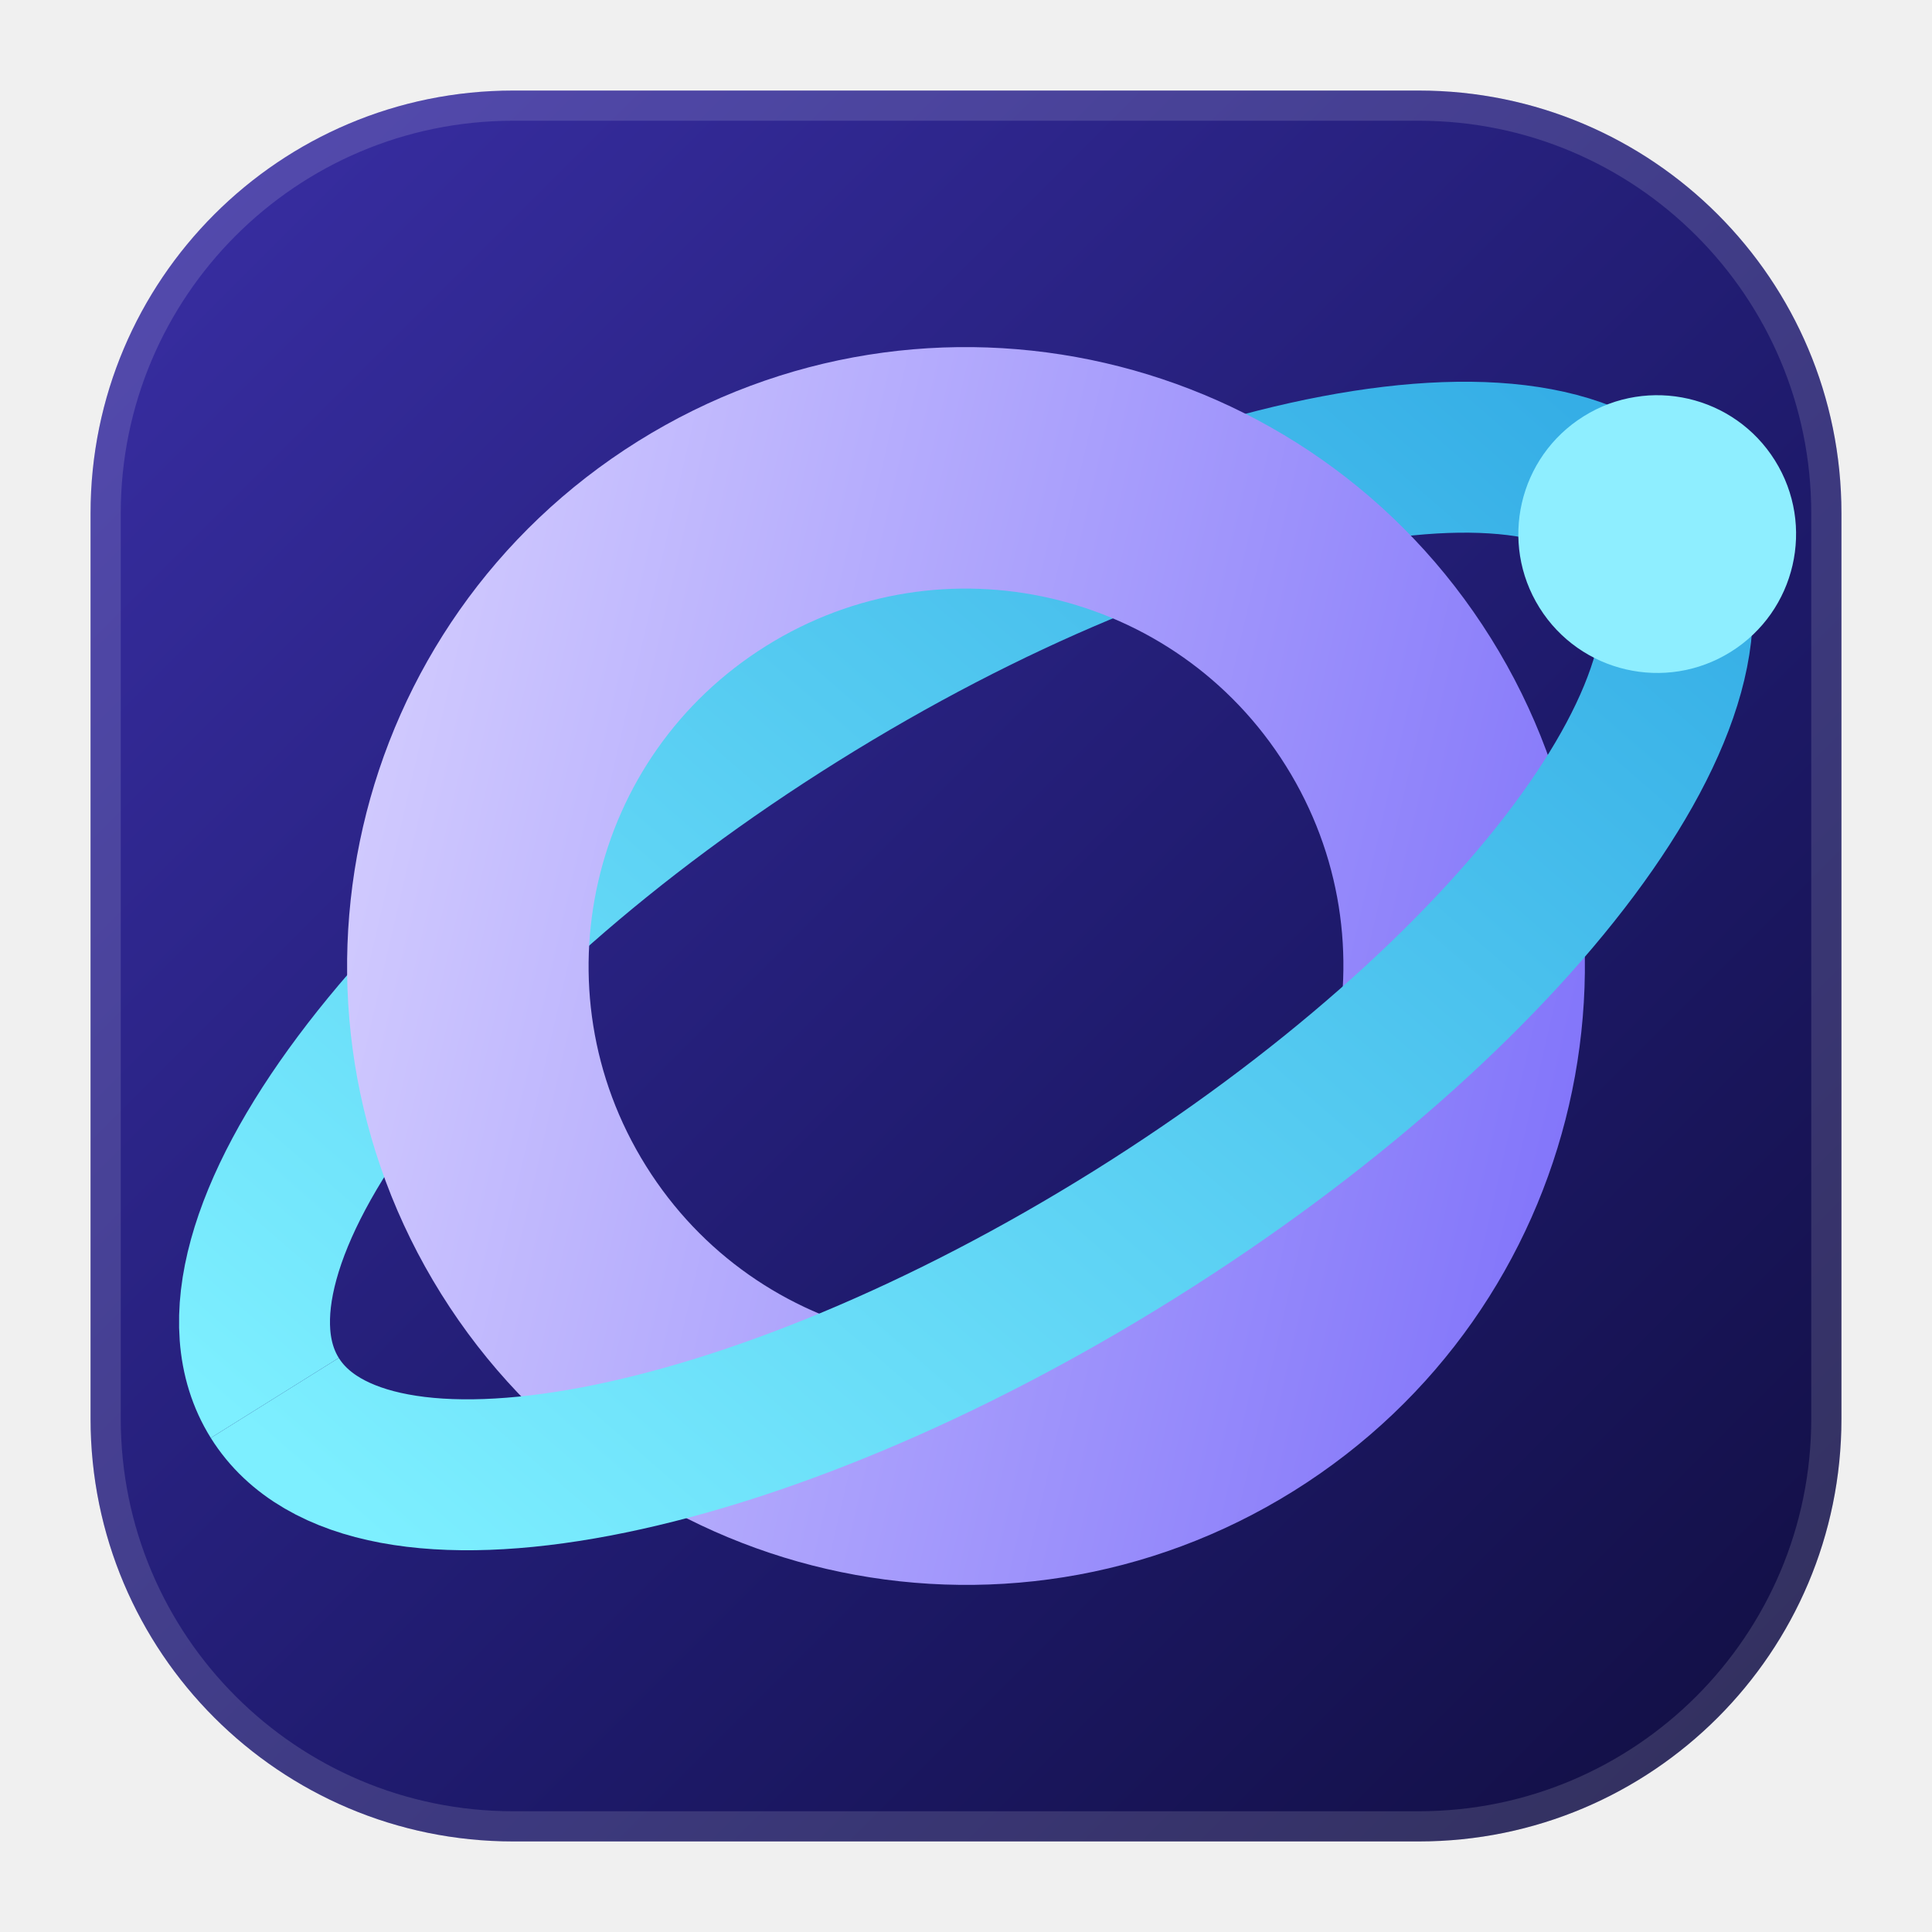
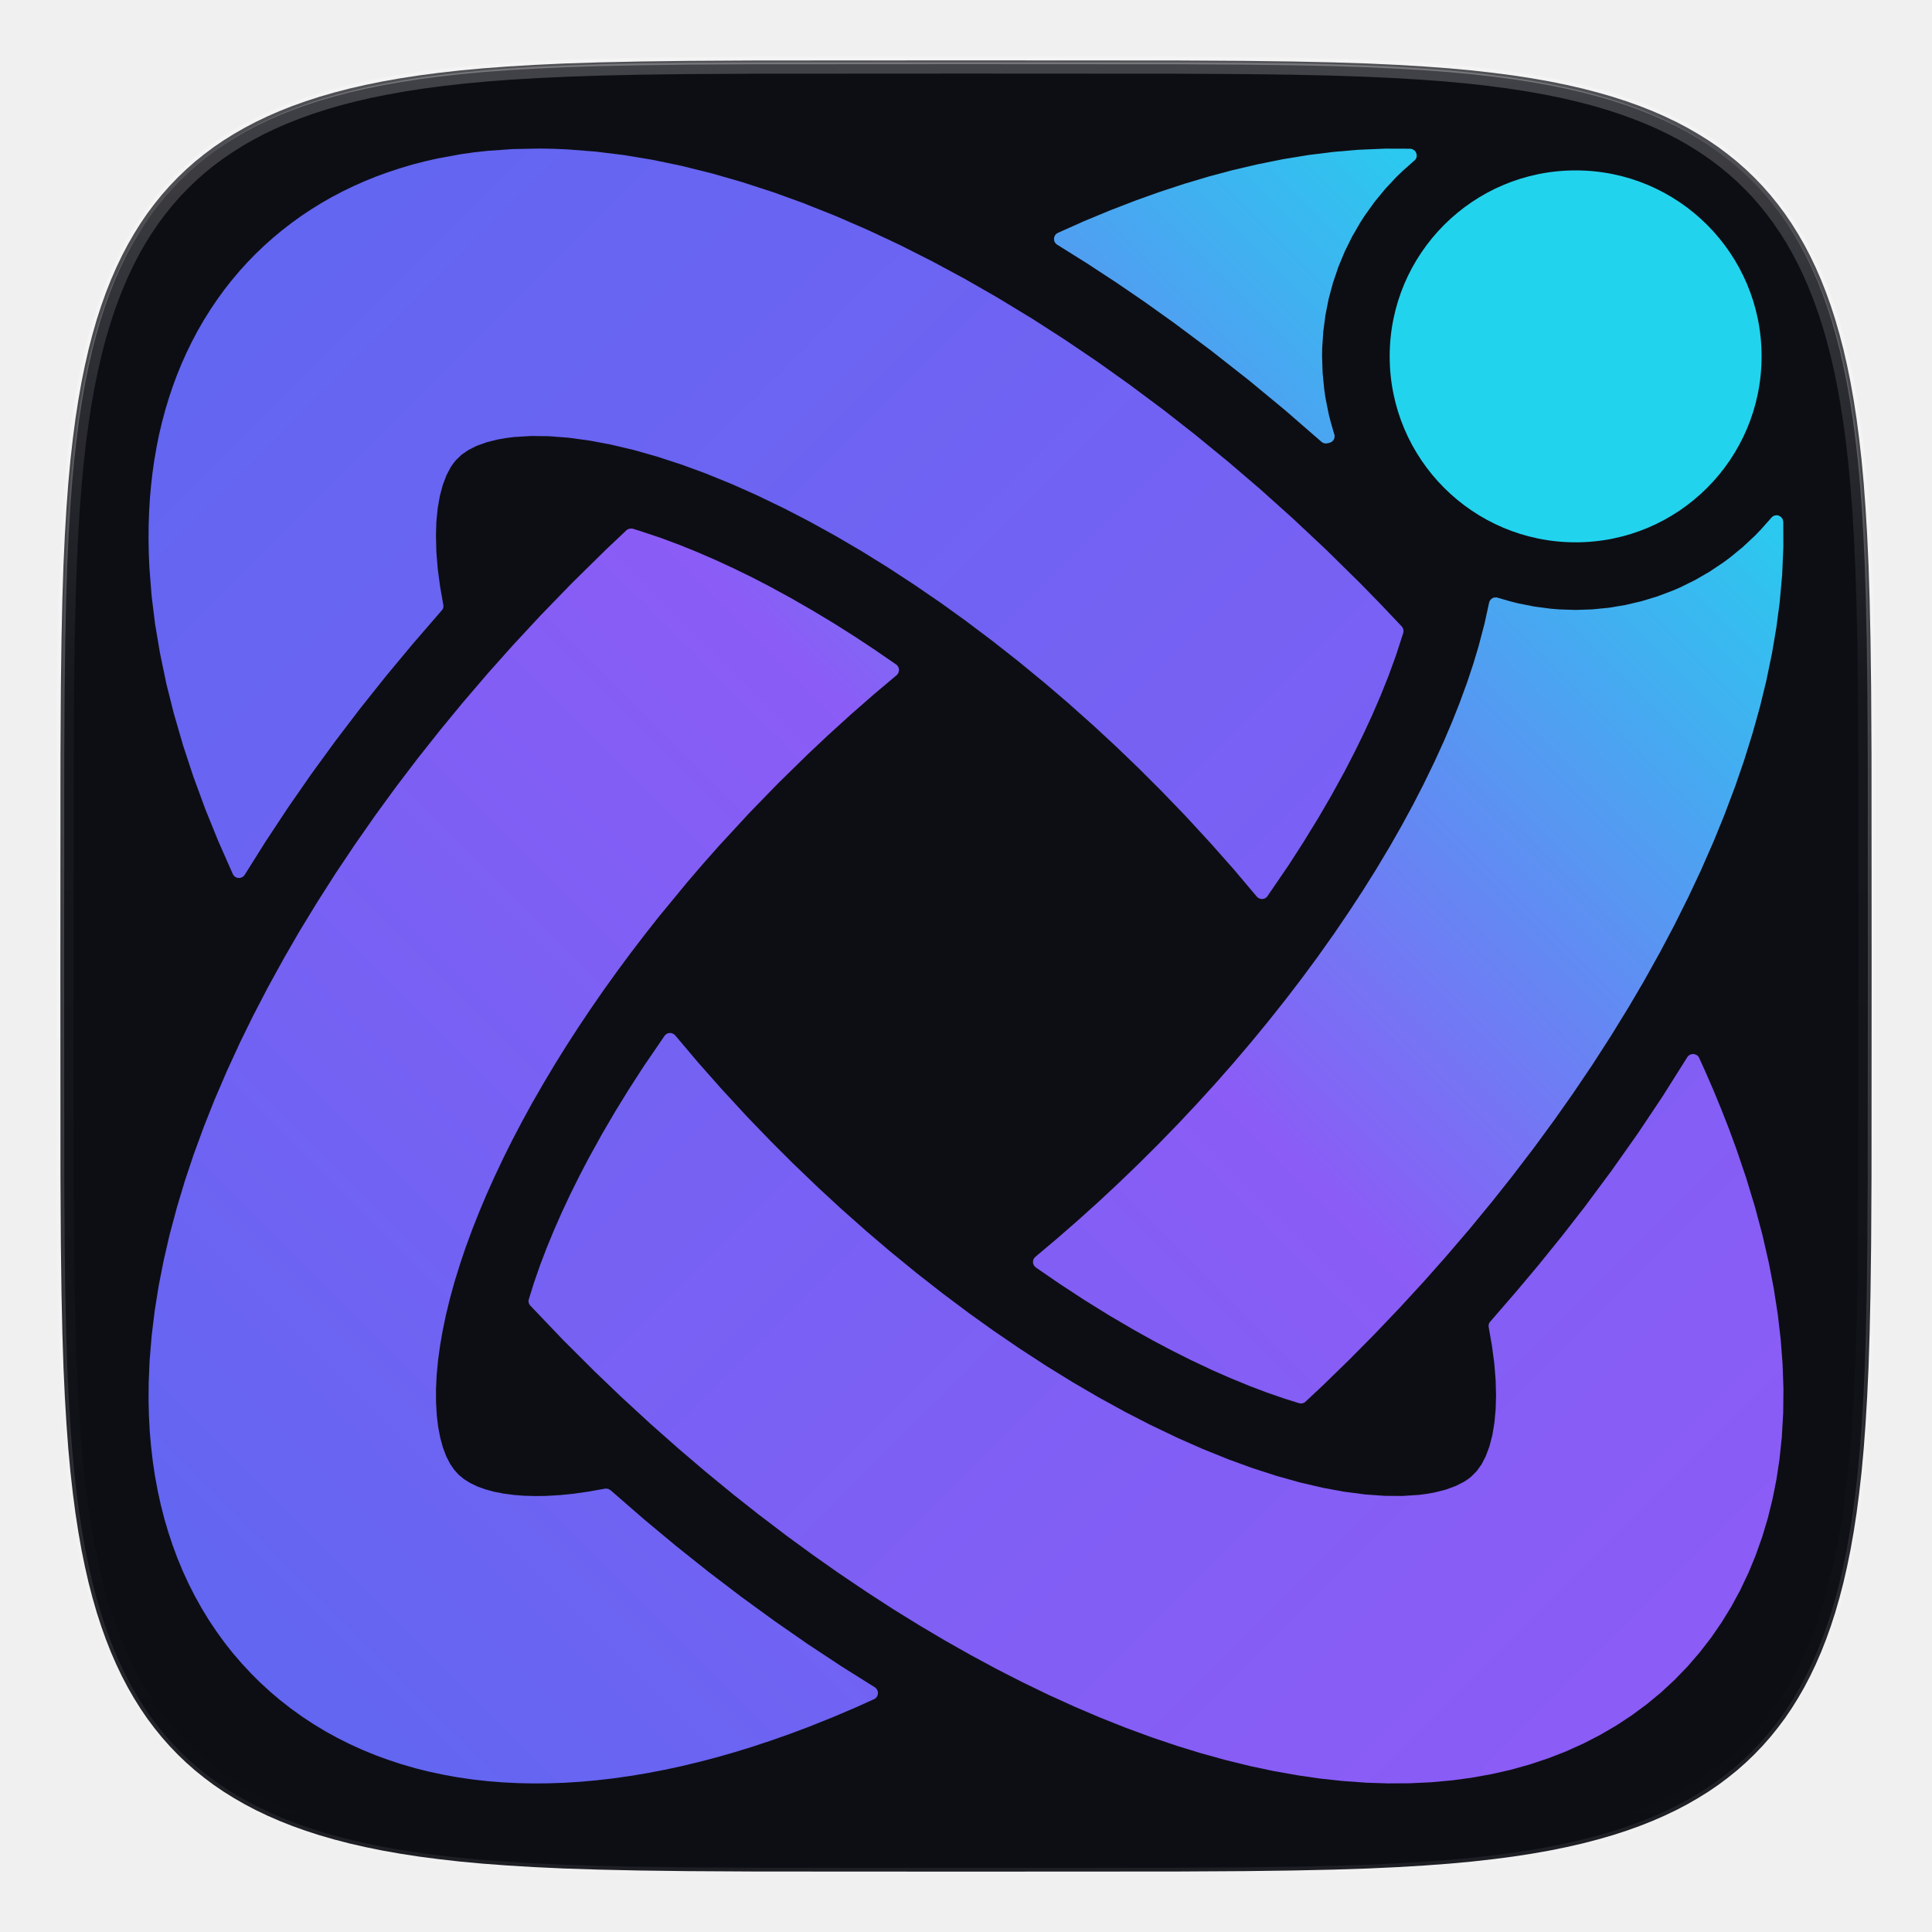
- <svg xmlns="http://www.w3.org/2000/svg" viewBox="0 0 64 64" role="img" aria-label="ORBIX (small sizes)">
+ <svg xmlns="http://www.w3.org/2000/svg" viewBox="0 0 512 512" width="512" height="512">
  <defs>
-     <linearGradient id="lt" x1="3" y1="3" x2="61" y2="61" gradientUnits="userSpaceOnUse">
-       <stop offset="0" stop-color="#3a2fa6" />
-       <stop offset=".6" stop-color="#1e1a6b" />
-       <stop offset="1" stop-color="#110e40" />
+     <linearGradient id="g1" gradientUnits="userSpaceOnUse" x1="96" y1="96" x2="416" y2="416">
+       <stop offset="0" stop-color="#6366f1" />
+       <stop offset="1" stop-color="#8b5cf6" />
    </linearGradient>
-     <linearGradient id="lr" x1="14" y1="14" x2="50" y2="50" gradientUnits="userSpaceOnUse">
-       <stop offset="0" stop-color="#d9d3ff" />
-       <stop offset="1" stop-color="#7a6cf9" />
+     <linearGradient id="g2" gradientUnits="userSpaceOnUse" x1="416" y1="96" x2="96" y2="416">
+       <stop offset="0" stop-color="#8b5cf6" />
+       <stop offset="1" stop-color="#6366f1" />
    </linearGradient>
-     <linearGradient id="lo" x1="6" y1="40" x2="58" y2="24" gradientUnits="userSpaceOnUse">
-       <stop offset="0" stop-color="#7defff" />
-       <stop offset="1" stop-color="#35aee6" />
+     <linearGradient id="g3" gradientUnits="userSpaceOnUse" x1="96" y1="416" x2="416" y2="96">
+       <stop offset="0" stop-color="#6366f1" />
+       <stop offset="0.55" stop-color="#8b5cf6" />
+       <stop offset="1" stop-color="#22d3ee" />
    </linearGradient>
-     <clipPath id="lf">
-       <rect x="-10" y="32" width="84" height="40" />
-     </clipPath>
-     <clipPath id="lb">
-       <rect x="-10" y="-10" width="84" height="42" />
-     </clipPath>
-     <radialGradient id="lh">
-       <stop offset="0" stop-color="#8f86ff" stop-opacity=".5" />
-       <stop offset="1" stop-color="#8f86ff" stop-opacity="0" />
-     </radialGradient>
+     <linearGradient id="hl" x1="0" y1="0" x2="0" y2="1">
+       <stop offset="0" stop-color="#fff" stop-opacity=".22" />
+       <stop offset=".35" stop-color="#fff" stop-opacity=".04" />
+       <stop offset="1" stop-color="#fff" stop-opacity="0" />
+     </linearGradient>
+     <linearGradient id="edge" x1="0" y1="0" x2="0" y2="1">
+       <stop offset="0" stop-color="#fff" stop-opacity=".28" />
+       <stop offset="1" stop-color="#fff" stop-opacity=".07" />
+     </linearGradient>
  </defs>
-   <rect x="3" y="3" width="58" height="58" rx="14" fill="url(#lt)" />
-   <rect x="3.5" y="3.5" width="57" height="57" rx="13.5" fill="none" stroke="#fff" stroke-opacity=".14" />
-   <g transform="rotate(-32 32 32)">
-     <g clip-path="">
-       <g clip-path="url(#lb)">
-         <ellipse cx="32" cy="32" rx="27" ry="10.5" fill="none" stroke="url(#lo)" stroke-width="5" />
-       </g>
-     </g>
-     <circle cx="32" cy="32" r="16.5" fill="none" stroke="url(#lr)" stroke-width="8" />
-     <g clip-path="url(#lf)">
-       <ellipse cx="32" cy="32" rx="27" ry="10.5" fill="none" stroke="url(#lo)" stroke-width="5" />
-     </g>
-     <g transform="translate(32 32)">
-       <circle cx="27.00" cy="0.00" r="4.6" fill="#8eeeff" />
-     </g>
+   <path d="M496 256L495.97 311.9L495.87 329.74L495.7 342.71L495.47 353.25L495.18 362.29L494.81 370.27L494.38 377.47L493.89 384.05L493.33 390.12L492.69 395.77L492 401.06L491.23 406.04L490.4 410.74L489.49 415.2L488.52 419.44L487.47 423.47L486.36 427.32L485.17 431L483.91 434.52L482.58 437.89L481.17 441.12L479.69 444.22L478.13 447.19L476.49 450.04L474.78 452.78L472.98 455.42L471.09 457.94L469.13 460.37L467.07 462.7L464.93 464.93L462.7 467.07L460.37 469.13L457.94 471.09L455.42 472.98L452.78 474.78L450.04 476.49L447.19 478.13L444.22 479.69L441.12 481.17L437.89 482.58L434.52 483.91L431 485.17L427.32 486.36L423.47 487.47L419.44 488.52L415.2 489.49L410.74 490.4L406.04 491.23L401.06 492L395.77 492.69L390.12 493.33L384.05 493.89L377.47 494.38L370.27 494.81L362.29 495.18L353.25 495.47L342.71 495.7L329.74 495.87L311.9 495.97L256 496L200.1 495.97L182.26 495.87L169.29 495.7L158.75 495.47L149.71 495.18L141.73 494.81L134.53 494.38L127.95 493.89L121.88 493.33L116.23 492.69L110.94 492L105.96 491.23L101.26 490.4L96.8 489.49L92.56 488.52L88.53 487.47L84.68 486.36L81 485.17L77.48 483.91L74.11 482.58L70.88 481.17L67.78 479.69L64.81 478.13L61.96 476.49L59.22 474.78L56.58 472.98L54.06 471.09L51.63 469.13L49.3 467.07L47.07 464.93L44.93 462.7L42.87 460.37L40.91 457.94L39.02 455.42L37.22 452.78L35.51 450.04L33.87 447.19L32.31 444.22L30.83 441.12L29.42 437.89L28.09 434.52L26.83 431L25.64 427.32L24.53 423.47L23.48 419.44L22.51 415.2L21.6 410.74L20.77 406.04L20 401.06L19.31 395.77L18.67 390.12L18.11 384.05L17.62 377.47L17.19 370.27L16.82 362.29L16.53 353.25L16.3 342.71L16.13 329.74L16.03 311.9L16 256L16.03 200.1L16.13 182.26L16.3 169.29L16.53 158.75L16.82 149.71L17.19 141.73L17.62 134.53L18.11 127.95L18.67 121.88L19.31 116.23L20 110.94L20.77 105.96L21.6 101.26L22.51 96.8L23.48 92.56L24.53 88.53L25.64 84.68L26.83 81L28.09 77.48L29.42 74.11L30.83 70.88L32.31 67.78L33.87 64.81L35.51 61.96L37.22 59.22L39.02 56.58L40.91 54.06L42.87 51.63L44.93 49.3L47.07 47.07L49.3 44.93L51.63 42.87L54.06 40.91L56.58 39.02L59.22 37.22L61.96 35.51L64.81 33.87L67.78 32.31L70.88 30.83L74.11 29.42L77.48 28.09L81 26.83L84.68 25.64L88.53 24.53L92.56 23.48L96.8 22.51L101.26 21.6L105.96 20.77L110.94 20L116.23 19.31L121.88 18.67L127.95 18.11L134.53 17.62L141.73 17.19L149.71 16.82L158.75 16.53L169.29 16.3L182.26 16.13L200.1 16.03L256 16L311.9 16.03L329.74 16.13L342.71 16.3L353.25 16.53L362.29 16.82L370.27 17.19L377.47 17.62L384.05 18.11L390.12 18.67L395.77 19.31L401.06 20L406.04 20.77L410.74 21.6L415.2 22.51L419.44 23.48L423.47 24.53L427.32 25.64L431 26.83L434.52 28.09L437.89 29.42L441.12 30.83L444.22 32.31L447.19 33.87L450.04 35.51L452.78 37.22L455.42 39.02L457.94 40.91L460.37 42.87L462.7 44.93L464.93 47.07L467.07 49.3L469.13 51.63L471.09 54.06L472.98 56.58L474.78 59.22L476.49 61.96L478.13 64.81L479.69 67.78L481.17 70.88L482.58 74.11L483.91 77.48L485.17 81L486.36 84.68L487.47 88.53L488.52 92.56L489.49 96.8L490.4 101.26L491.23 105.96L492 110.94L492.69 116.23L493.33 121.88L493.89 127.95L494.38 134.53L494.81 141.73L495.18 149.71L495.47 158.75L495.7 169.29L495.87 182.26L495.97 200.1Z" fill="#0d0e14" />
+   <path d="M494 256L493.97 311.43L493.87 329.13L493.71 341.99L493.48 352.44L493.18 361.4L492.82 369.32L492.4 376.46L491.91 382.98L491.35 389L490.72 394.6L490.03 399.85L489.27 404.79L488.44 409.45L487.55 413.87L486.58 418.07L485.55 422.07L484.44 425.89L483.26 429.54L482.01 433.03L480.69 436.37L479.3 439.57L477.83 442.65L476.28 445.6L474.66 448.43L472.95 451.14L471.17 453.75L469.3 456.26L467.35 458.67L465.32 460.98L463.19 463.19L460.98 465.32L458.67 467.35L456.26 469.3L453.75 471.17L451.14 472.95L448.43 474.66L445.6 476.28L442.65 477.83L439.57 479.3L436.37 480.69L433.03 482.01L429.54 483.26L425.89 484.44L422.07 485.55L418.07 486.58L413.87 487.55L409.45 488.44L404.79 489.27L399.85 490.03L394.6 490.72L389 491.35L382.98 491.91L376.46 492.4L369.32 492.82L361.4 493.18L352.44 493.48L341.99 493.71L329.13 493.87L311.43 493.97L256 494L200.57 493.97L182.87 493.87L170.01 493.71L159.56 493.48L150.6 493.18L142.68 492.82L135.54 492.4L129.02 491.91L123 491.35L117.4 490.72L112.15 490.03L107.21 489.27L102.55 488.44L98.13 487.55L93.93 486.58L89.93 485.55L86.11 484.44L82.46 483.26L78.97 482.01L75.63 480.69L72.43 479.3L69.35 477.83L66.4 476.28L63.57 474.66L60.86 472.95L58.25 471.17L55.74 469.3L53.33 467.35L51.02 465.32L48.81 463.19L46.68 460.98L44.65 458.67L42.7 456.26L40.83 453.75L39.05 451.14L37.34 448.43L35.72 445.6L34.17 442.65L32.7 439.57L31.31 436.37L29.99 433.03L28.74 429.54L27.56 425.89L26.45 422.07L25.42 418.07L24.45 413.87L23.56 409.45L22.73 404.79L21.97 399.85L21.28 394.6L20.65 389L20.09 382.98L19.6 376.46L19.18 369.32L18.82 361.4L18.52 352.44L18.29 341.99L18.13 329.13L18.03 311.43L18 256L18.03 200.57L18.13 182.87L18.29 170.01L18.52 159.56L18.82 150.6L19.18 142.68L19.6 135.54L20.09 129.02L20.65 123L21.28 117.4L21.97 112.15L22.73 107.21L23.56 102.55L24.45 98.13L25.42 93.93L26.45 89.93L27.56 86.11L28.74 82.46L29.99 78.97L31.31 75.63L32.7 72.43L34.17 69.35L35.72 66.4L37.34 63.57L39.05 60.86L40.83 58.25L42.7 55.74L44.65 53.33L46.68 51.02L48.81 48.81L51.02 46.68L53.33 44.65L55.74 42.7L58.25 40.83L60.86 39.05L63.57 37.34L66.4 35.72L69.35 34.17L72.43 32.7L75.63 31.31L78.97 29.99L82.46 28.74L86.11 27.56L89.93 26.45L93.93 25.42L98.13 24.45L102.55 23.56L107.21 22.73L112.15 21.97L117.4 21.28L123 20.65L129.02 20.09L135.54 19.6L142.68 19.18L150.6 18.82L159.56 18.52L170.01 18.29L182.87 18.13L200.57 18.03L256 18L311.43 18.03L329.13 18.13L341.99 18.29L352.44 18.52L361.4 18.82L369.32 19.18L376.46 19.6L382.98 20.09L389 20.65L394.6 21.28L399.85 21.97L404.79 22.73L409.45 23.56L413.87 24.45L418.07 25.42L422.07 26.45L425.89 27.56L429.54 28.74L433.03 29.99L436.37 31.31L439.57 32.7L442.65 34.17L445.6 35.72L448.43 37.34L451.14 39.05L453.75 40.83L456.26 42.7L458.67 44.65L460.98 46.68L463.19 48.81L465.32 51.02L467.35 53.33L469.3 55.74L471.17 58.25L472.95 60.86L474.66 63.57L476.28 66.4L477.83 69.35L479.3 72.43L480.69 75.63L482.01 78.97L483.26 82.46L484.44 86.11L485.55 89.93L486.58 93.93L487.55 98.13L488.44 102.55L489.27 107.21L490.03 112.15L490.72 117.4L491.35 123L491.91 129.02L492.4 135.54L492.82 142.68L493.18 150.6L493.48 159.56L493.71 170.01L493.87 182.87L493.97 200.57Z" fill="none" stroke="url(#hl)" stroke-width="3" />
+   <path d="M496 256L495.97 311.9L495.87 329.74L495.7 342.71L495.47 353.25L495.18 362.29L494.81 370.27L494.38 377.47L493.89 384.05L493.33 390.12L492.69 395.77L492 401.06L491.23 406.04L490.4 410.74L489.49 415.2L488.52 419.44L487.47 423.47L486.36 427.32L485.17 431L483.91 434.52L482.58 437.89L481.17 441.12L479.69 444.22L478.13 447.19L476.49 450.04L474.78 452.78L472.98 455.42L471.09 457.94L469.13 460.37L467.07 462.7L464.93 464.93L462.7 467.07L460.37 469.13L457.94 471.09L455.42 472.98L452.78 474.78L450.04 476.49L447.19 478.13L444.22 479.69L441.12 481.17L437.89 482.58L434.52 483.91L431 485.17L427.32 486.36L423.47 487.47L419.44 488.52L415.2 489.49L410.74 490.4L406.04 491.23L401.06 492L395.77 492.69L390.12 493.33L384.05 493.89L377.47 494.38L370.27 494.81L362.29 495.18L353.25 495.47L342.71 495.7L329.74 495.87L311.9 495.97L256 496L200.1 495.97L182.26 495.87L169.29 495.7L158.75 495.47L149.71 495.18L141.73 494.81L134.53 494.38L127.95 493.89L121.88 493.33L116.23 492.69L110.94 492L105.96 491.23L101.26 490.4L96.8 489.49L92.56 488.52L88.53 487.47L84.68 486.36L81 485.17L77.48 483.91L74.11 482.58L70.88 481.17L67.78 479.69L64.81 478.13L61.96 476.49L59.22 474.78L56.58 472.98L54.06 471.09L51.63 469.13L49.3 467.07L47.07 464.93L44.93 462.7L42.87 460.37L40.91 457.94L39.02 455.42L37.22 452.78L35.51 450.04L33.87 447.19L32.31 444.22L30.83 441.12L29.42 437.89L28.09 434.52L26.83 431L25.64 427.32L24.53 423.47L23.48 419.44L22.51 415.2L21.6 410.74L20.77 406.04L20 401.06L19.31 395.77L18.67 390.12L18.11 384.05L17.62 377.47L17.19 370.27L16.82 362.29L16.53 353.25L16.3 342.71L16.13 329.74L16.03 311.9L16 256L16.03 200.1L16.13 182.26L16.3 169.29L16.53 158.75L16.82 149.71L17.19 141.73L17.62 134.53L18.11 127.95L18.67 121.88L19.31 116.23L20 110.94L20.77 105.96L21.6 101.26L22.51 96.8L23.48 92.56L24.53 88.53L25.64 84.68L26.83 81L28.09 77.48L29.42 74.11L30.83 70.88L32.31 67.78L33.87 64.81L35.51 61.96L37.22 59.22L39.02 56.58L40.91 54.06L42.87 51.63L44.93 49.3L47.07 47.07L49.3 44.93L51.63 42.87L54.06 40.91L56.58 39.02L59.22 37.22L61.96 35.51L64.81 33.87L67.78 32.31L70.88 30.83L74.11 29.42L77.48 28.09L81 26.83L84.68 25.64L88.53 24.53L92.56 23.48L96.8 22.51L101.26 21.6L105.96 20.77L110.94 20L116.23 19.31L121.88 18.67L127.95 18.11L134.53 17.62L141.73 17.19L149.71 16.82L158.75 16.53L169.29 16.3L182.26 16.13L200.1 16.03L256 16L311.9 16.03L329.74 16.13L342.71 16.3L353.25 16.53L362.29 16.82L370.27 17.19L377.47 17.62L384.05 18.11L390.12 18.67L395.77 19.31L401.06 20L406.04 20.77L410.74 21.6L415.2 22.51L419.44 23.48L423.47 24.53L427.32 25.64L431 26.83L434.52 28.09L437.89 29.42L441.12 30.83L444.22 32.31L447.19 33.87L450.04 35.51L452.78 37.22L455.42 39.02L457.94 40.91L460.37 42.87L462.7 44.93L464.93 47.07L467.07 49.3L469.13 51.63L471.09 54.06L472.98 56.58L474.78 59.22L476.49 61.96L478.13 64.81L479.69 67.78L481.17 70.88L482.58 74.11L483.91 77.48L485.17 81L486.36 84.68L487.47 88.53L488.52 92.56L489.49 96.8L490.4 101.26L491.23 105.96L492 110.94L492.69 116.23L493.33 121.88L493.89 127.95L494.38 134.53L494.81 141.73L495.18 149.71L495.47 158.75L495.7 169.29L495.87 182.26L495.97 200.1Z" fill="none" stroke="url(#edge)" stroke-width="2" />
+   <g transform="translate(256 256) scale(1.12) translate(-256 -256)">
+     <path d="M153.76 330.99L152.48 335.11L152.5 335.56L152.65 335.99L152.91 336.36L160.67 344.49L168.15 351.95L174.43 357.97L181.43 364.41L187.92 370.15L194.44 375.71L200.97 381.07L206.95 385.79L213.6 390.85L219.61 395.24L225.73 399.55L232.5 404.12L238.67 408.12L244.8 411.91L250.94 415.55L257.09 419.03L263.25 422.35L269.4 425.49L275.56 428.47L281.7 431.26L287.84 433.88L293.86 436.27L299.95 438.51L306.03 440.56L311.45 442.23L317.37 443.87L323.37 445.34L328.75 446.48L334.57 447.51L339.76 448.26L345.1 448.84L350.8 449.25L355.92 449.41L361.01 449.38L366.07 449.14L371.1 448.68L375.61 448.07L380.34 447.22L384.8 446.21L389.4 444.93L393.77 443.47L397.82 441.9L402.19 439.93L406.06 437.93L409.84 435.73L413.5 433.32L417.04 430.71L420.43 427.91L423.66 424.92L426.72 421.76L429.6 418.42L432.29 414.95L434.78 411.33L437.07 407.6L439.16 403.75L441.15 399.56L442.81 395.54L444.41 391.04L445.73 386.64L446.87 381.99L447.76 377.51L448.48 372.75L449.03 367.51L449.36 361.74L449.42 356.11L449.22 350.25L448.77 344.36L448.08 338.44L447.16 332.49L445.99 326.37L444.48 319.75L442.67 312.96L440.6 306.14L438.24 299.19L436.56 294.62L434.77 290.04L432.88 285.44L430.88 280.84L429.41 277.61L429.23 277.35L428.87 277.05L428.28 276.84L427.97 276.82L427.51 276.91L427.09 277.12L426.75 277.45L420.77 286.94L414.92 295.69L408.79 304.37L402.34 313.06L396.99 319.93L391.42 326.82L386.27 332.95L379.86 340.36L379.68 340.81L379.65 341.3L380.44 345.8L381 350.02L381.32 353.94L381.42 357.54L381.33 360.82L381.04 364.02L380.54 367.03L379.83 369.74L378.96 372.04L377.99 373.92L376.85 375.51L375.52 376.84L374.74 377.45L373.82 378.05L371.91 379.02L369.56 379.89L367.04 380.53L365.09 380.89L363.2 381.14L359.23 381.4L355.06 381.37L350.43 381.04L345.37 380.38L340.38 379.45L335.09 378.22L329.51 376.66L323.69 374.78L318.21 372.78L311.98 370.27L306.18 367.71L299.65 364.59L293.6 361.48L287.47 358.11L281.27 354.5L275.03 350.65L268.75 346.56L262.45 342.26L256.78 338.2L250.49 333.49L244.24 328.6L238.02 323.51L232.48 318.79L226.39 313.39L220.99 308.4L215.08 302.73L209.85 297.51L204.16 291.61L198.07 285L192.68 278.91L187.1 272.31L186.72 272.04L186.29 271.88L185.83 271.85L185.52 271.91L185.1 272.1L184.75 272.41L179.62 279.92L176.19 285.24L172.94 290.53L169.88 295.76L166.72 301.48L164.65 305.43L162.44 309.87L160.4 314.22L158.53 318.47L156.82 322.61L155.28 326.63ZM82.52 234.25L82.77 234.65L83 234.86L83.42 235.08L83.72 235.16L84.03 235.18L84.49 235.09L84.91 234.88L85.25 234.55L90.27 226.56L95.53 218.59L101.02 210.68L106.73 202.84L112.65 195.07L118.77 187.39L125.02 179.88L132.14 171.64L132.32 171.19L132.35 170.7L131.56 166.2L131 161.98L130.68 158.06L130.58 154.11L130.68 150.87L130.99 147.71L131.51 144.74L132.23 142.08L133.1 139.81L134.08 137.97L134.68 137.09L135.29 136.33L136.64 135.02L138.29 133.89L140.24 132.91L142.63 132.06L145.19 131.42L147.17 131.07L149.09 130.83L153.1 130.59L157.31 130.64L161.97 131L167.07 131.7L172.09 132.65L177.41 133.91L183.01 135.5L188.85 137.41L194.35 139.43L200.59 141.97L206.41 144.56L212.95 147.71L219.01 150.85L225.15 154.24L231.35 157.87L237.6 161.75L243.88 165.86L250.18 170.18L255.85 174.26L262.13 178.99L268.39 183.91L274.6 189.01L280.13 193.74L286.21 199.16L291.61 204.16L296.92 209.27L302.15 214.49L307.84 220.39L313.93 227L319.32 233.09L324.9 239.69L325.28 239.96L325.71 240.12L326.17 240.15L326.62 240.04L326.9 239.9L327.25 239.59L332.38 232.08L335.81 226.75L339.41 220.89L342.45 215.66L345.59 209.95L347.91 205.45L350.08 201.03L352.08 196.71L354.13 191.96L355.97 187.36L357.76 182.45L359.46 177.19L359.52 176.74L359.5 176.44L359.35 176.01L359.09 175.64L354 170.27L349.25 165.41L341.09 157.38L333.35 150.12L325.58 143.15L318.29 136.9L310.29 130.34L302.82 124.49L294.64 118.39L287.1 113.02L279.43 107.83L271.8 102.92L263.44 97.84L255.76 93.44L248.06 89.29L240.38 85.41L232.69 81.81L225.03 78.48L217.38 75.44L210.42 72.92L202.94 70.49L196.02 68.5L188.63 66.66L181.89 65.26L175.05 64.12L168.38 63.3L161.75 62.78L158.27 62.63L155.16 62.58L148.82 62.7L142.83 63.12L139.47 63.49L136.62 63.89L130.96 64.92L127.91 65.62L125.11 66.34L121.91 67.29L119.17 68.2L116.45 69.19L113.77 70.28L111.12 71.45L108.51 72.71L105.93 74.07L103.41 75.51L100.93 77.05L98.84 78.44L96.47 80.14L94.15 81.94L92.13 83.61L89.94 85.56L87.82 87.59L86.06 89.4L84.09 91.57L82.2 93.82L80.58 95.88L78.86 98.25L77.22 100.67L75.67 103.15L74.21 105.68L72.85 108.25L71.57 110.87L70.39 113.51L69.29 116.2L68.29 118.91L67.37 121.66L66.54 124.42L65.79 127.21L65.07 130.25L64.5 133.07L63.93 136.39L63.52 139.25L63.17 142.34L62.91 145.21L62.71 148.61L62.6 151.72L62.58 155.16L62.63 158.27L62.78 161.75L63.3 168.38L64.12 175.05L65.27 181.9L66.8 189.24L68.53 196.14L70.72 203.7L73.18 211.18L75.98 218.81L79.08 226.46Z" fill="url(#g1)" fill-rule="evenodd" />
+     <path d="M272.43 324.8L272.12 325.14L271.97 325.42L271.88 325.71L271.85 326.17L271.91 326.48L272.1 326.9L272.53 327.34L278.14 331.19L284.07 335.07L289.94 338.71L295.76 342.12L300.34 344.67L304.87 347.06L309.32 349.29L314.22 351.6L318.47 353.47L323.12 355.38L327.12 356.9L331.46 358.4L334.96 359.49L335.56 359.5L336.12 359.28L340.4 355.28L346.54 349.3L352.62 343.16L358.57 336.92L364.41 330.57L369.52 324.8L375.1 318.29L380.47 311.76L385.21 305.79L390.29 299.14L395.24 292.39L399.55 286.27L404.17 279.43L408.55 272.63L412.79 265.74L416.44 259.52L420.25 252.68L423.55 246.44L426.96 239.61L429.89 233.37L432.88 226.56L435.42 220.33L437.97 213.57L440.11 207.37L442.19 200.67L443.87 194.64L445.37 188.49L446.73 181.9L447.74 175.94L448.52 170.02L449.12 163.39L449.4 156.81L449.38 150.89L449.24 150.29L448.89 149.79L448.38 149.45L447.93 149.34L447.32 149.4L446.78 149.69L444.05 152.76L442.69 154.17L439.8 156.87L436.79 159.34L435.21 160.51L431.92 162.71L428.52 164.67L425.02 166.4L423.22 167.18L419.55 168.56L415.79 169.7L411.97 170.59L408.07 171.24L404.16 171.62L400.24 171.75L396.31 171.62L394.36 171.46L390.49 170.95L386.61 170.18L384.71 169.7L381.52 168.78L380.89 168.83L380.59 168.95L380.21 169.23L379.93 169.61L379.8 169.91L378.7 174.95L377.26 180.43L376.01 184.58L374.59 188.85L372.78 193.79L370.99 198.3L369.03 202.9L366.89 207.59L364.29 212.95L361.8 217.79L359.15 222.68L356.34 227.62L352.99 233.22L349.85 238.23L346.56 243.25L343.14 248.29L339.12 253.96L335.4 259L331.56 264.01L327.59 269.01L323.51 273.98L319.32 278.91L315.03 283.79L310.63 288.62L306.15 293.39L301.58 298.09L296.93 302.72L292.21 307.27L287.42 311.74L282.57 316.11L277.68 320.38ZM277.75 82.52L277.35 82.77L277.05 83.13L276.87 83.57L276.82 83.88L276.86 84.34L276.96 84.64L277.12 84.91L277.45 85.25L284.64 89.75L291.72 94.39L298.17 98.8L305.25 103.85L313.83 110.26L323 117.46L331.45 124.45L340.22 132.06L340.65 132.28L340.97 132.35L341.3 132.35L341.94 132.23L342.52 131.99L342.97 131.55L343.17 131.11L343.22 130.48L342.3 127.29L341.81 125.36L341.05 121.54L340.77 119.59L340.38 115.66L340.25 111.76L340.28 109.8L340.54 105.88L341.05 101.99L341.81 98.14L342.83 94.35L344.1 90.6L345.6 86.98L347.34 83.45L349.29 80.08L350.35 78.43L352.64 75.24L355.15 72.18L357.83 69.31L359.24 67.95L362.31 65.22L362.48 64.96L362.63 64.53L362.63 63.92L362.4 63.35L362.1 63L361.56 62.7L361.11 62.62L355.19 62.6L348.78 62.87L342.88 63.38L336.95 64.12L330.99 65.1L324.88 66.33L319 67.71L313.6 69.15L307.66 70.92L301.59 72.92L296.14 74.87L290.03 77.23L283.91 79.77ZM171.91 380.05L171.35 379.72L170.7 379.65L166.64 380.37L163.22 380.86L159.98 381.19L156.58 381.39L154.11 381.42L151.5 381.35L149.1 381.17L146.66 380.85L144.29 380.39L142.26 379.83L140.4 379.16L138.64 378.31L137.18 377.39L135.94 376.36L134.89 375.19L133.95 373.82L133.04 372.06L132.23 369.93L131.62 367.72L131.11 365.09L130.78 362.33L130.6 359.23L130.59 356.15L130.75 352.8L131.09 349.21L131.56 345.81L132.18 342.23L132.96 338.49L133.91 334.59L135.03 330.55L136.33 326.37L137.6 322.61L139.22 318.21L140.78 314.27L142.47 310.25L144.29 306.18L146.53 301.44L148.62 297.24L150.85 292.99L153.19 288.7L156.03 283.76L158.63 279.4L161.35 275.03L164.19 270.63L167.13 266.23L170.18 261.82L173.34 257.41L176.6 253L179.96 248.61L183.4 244.24L190.05 236.17L193.74 231.87L197.52 227.6L204.72 219.8L211.58 212.74L218.61 205.86L223.38 201.37L228.82 196.43L234.32 191.62L239.69 187.1L240.03 186.58L240.15 185.98L240.13 185.67L239.98 185.24L239.71 184.86L239.47 184.66L234.46 181.21L229.71 178.07L224.99 175.08L219.72 171.9L214.52 168.91L209.38 166.11L205.45 164.08L201.03 161.92L196.71 159.92L192.48 158.09L188.37 156.42L183.9 154.75L179.13 153.15L177.19 152.54L176.74 152.48L176.15 152.59L175.75 152.81L170.91 157.38L162.75 165.41L155.35 173.04L148.88 180.01L143.1 186.48L136.95 193.65L131.53 200.24L126.26 206.89L121.15 213.6L116.22 220.37L111.46 227.18L106.88 234.02L102.49 240.9L98.29 247.79L94.69 254.02L90.88 260.94L87.32 267.78L84.26 274.02L81.12 280.84L78.16 287.74L75.69 293.96L73.22 300.71L71.19 306.79L69.33 312.97L67.55 319.62L66.17 325.62L64.99 331.59L64.04 337.54L63.32 343.45L62.83 349.34L62.61 354.65L62.58 358.83L62.67 362.46L62.86 366.07L63.17 369.66L63.59 373.25L64.12 376.8L64.78 380.34L65.45 383.39L66.34 386.88L67.29 390.09L68.29 393.09L69.45 396.22L70.67 399.16L72.07 402.19L73.52 405.05L75.14 407.96L76.82 410.72L78.68 413.5L80.58 416.12L82.4 418.43L84.58 420.97L86.79 423.35L88.87 425.43L91.34 427.7L93.58 429.6L96.13 431.6L98.84 433.56L101.54 435.34L104.4 437.07L107.21 438.62L110.2 440.12L113.11 441.44L116.2 442.71L119.17 443.8L122.35 444.85L125.81 445.85L128.85 446.61L132.36 447.36L135.68 447.96L139.24 448.48L142.84 448.88L146.44 449.17L150.07 449.35L153.7 449.42L157.35 449.39L161.02 449.26L164.69 449.03L168.54 448.68L172.24 448.26L176.54 447.65L180.41 447.01L184.74 446.18L188.63 445.34L193 444.29L196.9 443.27L201.31 442.01L205.21 440.81L209.77 439.3L214.33 437.7L218.91 435.98L224.26 433.84L229.62 431.56L234.25 429.48L234.52 429.33L234.86 429L235.13 428.43L235.17 427.81L234.96 427.22L234.55 426.75L226.56 421.73L218.59 416.47L210.68 410.98L202.84 405.27L195.07 399.35L187.39 393.23L179.8 386.91Z" fill="url(#g3)" fill-rule="evenodd" />
+     <circle cx="400.25" cy="111.75" r="44" fill="#22d3ee" />
  </g>
</svg>
